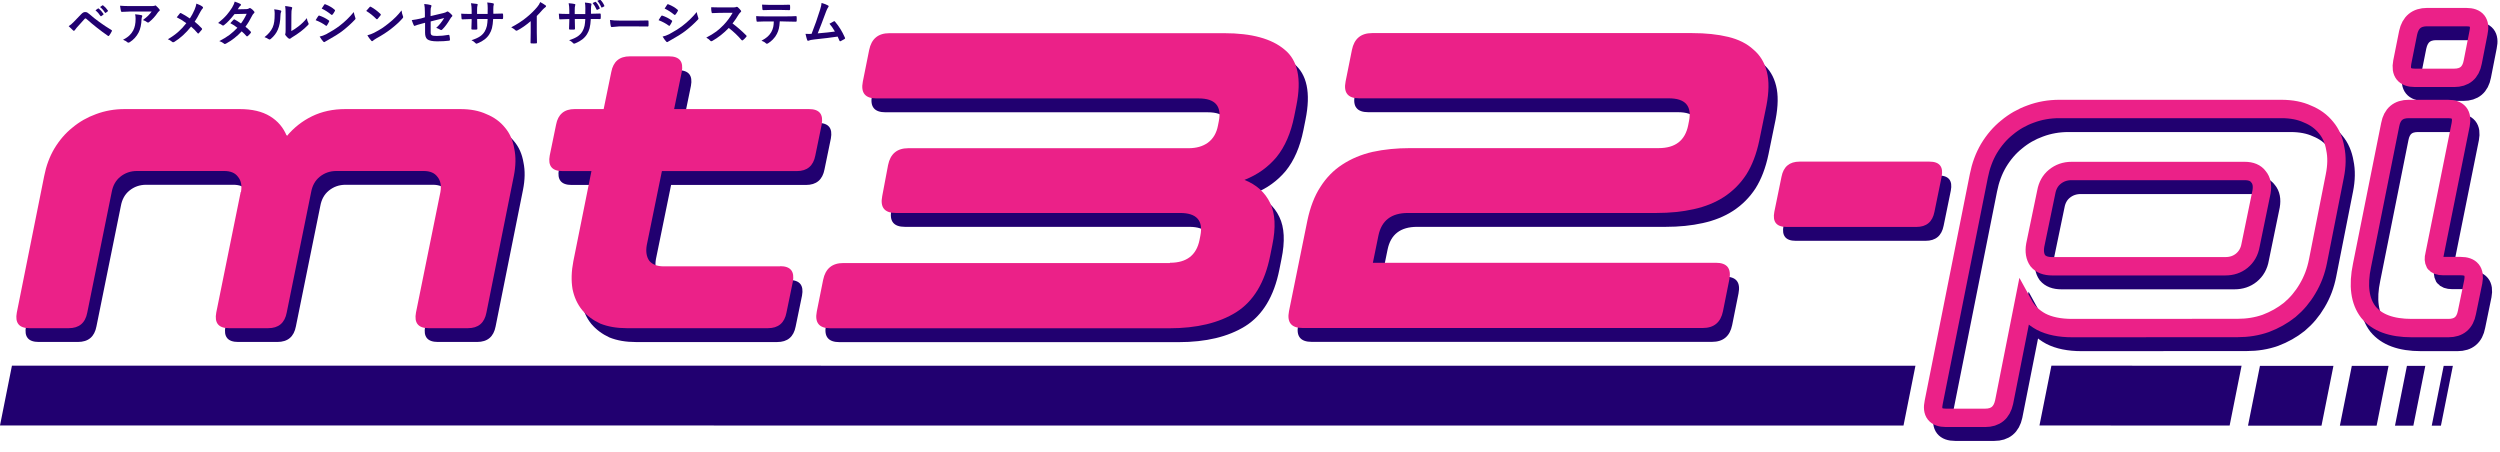
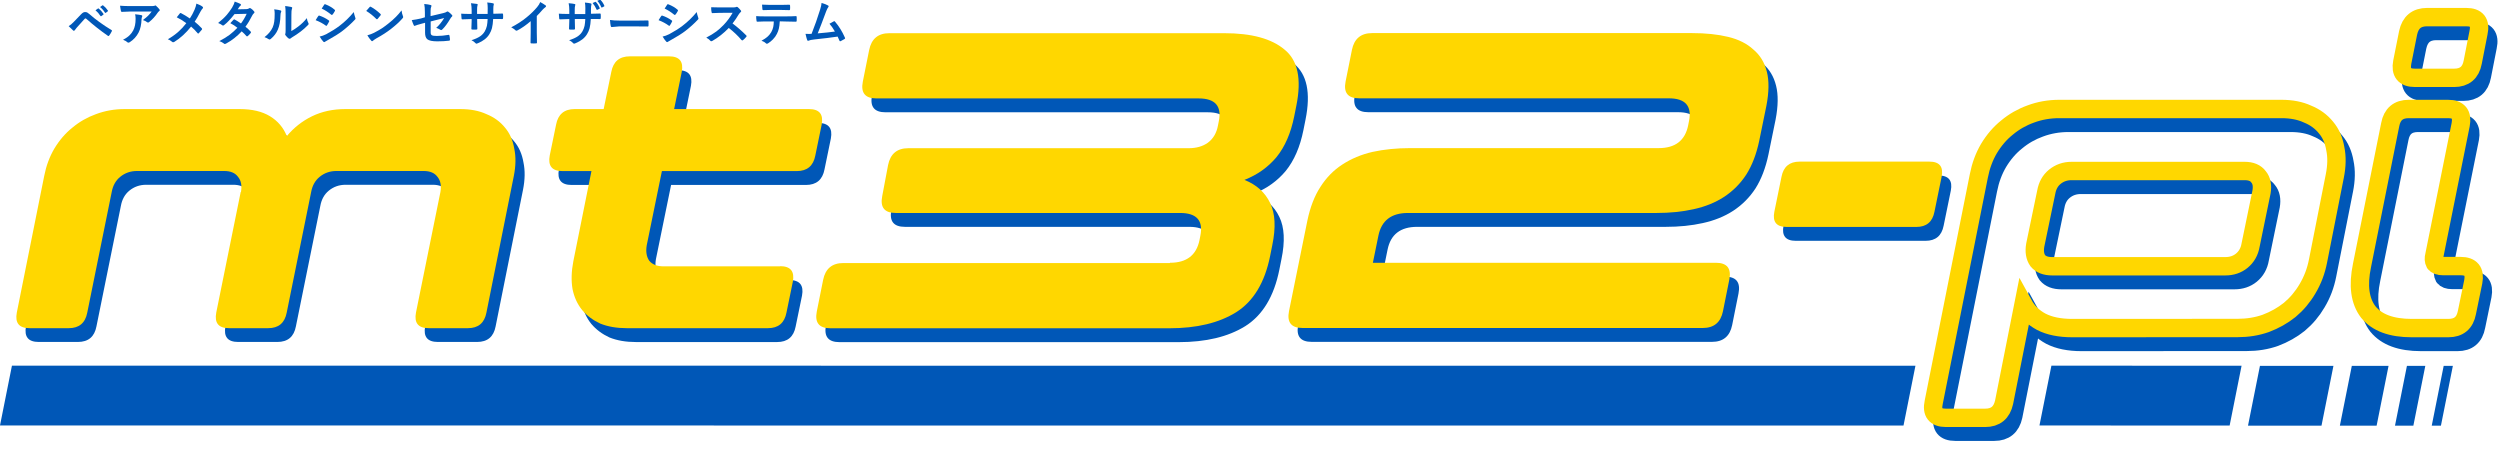
<svg xmlns="http://www.w3.org/2000/svg" width="136.06" height="24.567" version="1.1" viewBox="0 0 27.213 4.913">
  <style>
- .primaryFill { fill: #eb2188; }
- .secondaryFill { fill: #210070; }
- .primaryStroke { stroke: #eb2188; }
- .secondaryStroke { stroke: #210070; }
- @media (prefers-color-scheme: dark) {
-     .primaryFill { fill: #c8ff00; }
-     .secondaryFill { fill: #eb2188; }
-     .primaryStroke { stroke: #c8ff00; }
-     .secondaryStroke { stroke: #eb2188; }
- }</style>
+ .primaryFill { fill: #ffd700; }
+ .secondaryFill { fill: #0057b7 ; }
+ .primaryStroke { stroke: #ffd700; }
+ .secondaryStroke { stroke: #0057b7 ; }
+ </style>
  <path class="secondaryFill" d="m0.13 3.98 20.72 9.99e-4 -0.13 0.651-20.72-9.99e-4z" />
  <path class="secondaryFill" d="m22.33 3.98 2.07 1e-3 -0.13 0.651-2.07-1e-3z" />
  <path class="secondaryFill" d="m26.6 3.982h0.1l-0.13 0.651h-0.1z" />
  <path class="secondaryFill" d="m26.2 3.982h0.2l-0.13 0.651h-0.2z" />
  <path class="secondaryFill" d="m25.6 3.982h0.4l-0.13 0.651h-0.4z" />
  <g class="secondaryFill" aria-label="ベアメタルシンセサイザーシステム">
    <path d="m0.748 0.284q0.028-0.017 0.054-0.045 0.04-0.041 0.077-0.08 0.017-0.018 0.027-0.023 0.009-0.005 0.021-0.005 0.014 0 0.023 0.005 0.009 0.005 0.023 0.017 0.097 0.086 0.239 0.173 0.007 0.003 0.007 0.008 0 0.003-0.002 0.006-0.014 0.028-0.028 0.046-0.004 0.006-0.008 0.006-0.003 0-0.006-0.002-0.121-0.084-0.236-0.186-0.004-0.004-0.008-0.004-0.004 0-0.009 0.004-0.015 0.016-0.042 0.047-0.03 0.034-0.045 0.05-0.014 0.016-0.021 0.027-0.004 0.007-0.01 0.007-0.004 0-0.008-0.004-0.019-0.016-0.049-0.047zm0.291-0.172 0.028-0.02q0.002-0.001 0.003-0.001 0.002 0 0.005 0.002 0.027 0.021 0.051 0.057 0.002 0.002 0.002 0.004 0 0.002-0.003 0.005l-0.022 0.016q-0.002 0.002-0.004 0.002-0.003 0-0.005-0.003-0.025-0.038-0.054-0.062zm0.049-0.035 0.027-0.019q0.002-0.001 0.003-0.001 0.002 0 0.005 0.002 0.03 0.023 0.051 0.055 0.002 0.002 0.002 0.004 0 0.003-0.003 0.005l-0.021 0.016q-0.002 0.002-0.004 0.002-0.003 0-0.005-0.003-0.022-0.036-0.053-0.061z" />
    <path d="m1.307 0.062q0.051 0.004 0.108 0.004h0.229q0.029 0 0.037-0.003 0.009-0.004 0.01-0.004 0.006 0 0.012 0.008 0.015 0.013 0.032 0.034 0.004 0.005 0.004 0.01 0 0.006-0.008 0.011-0.007 0.005-0.014 0.015-0.04 0.06-0.094 0.103-0.005 0.005-0.011 0.005-0.007 0-0.013-0.005-0.017-0.014-0.044-0.022 0.037-0.027 0.057-0.047 0.021-0.021 0.039-0.046h-0.23q-0.032 0-0.094 0.004-0.008 5.2084e-4 -0.01-0.008-0.004-0.013-0.01-0.057zm0.032 0.371q0.046-0.024 0.072-0.05 0.023-0.022 0.039-0.052 0.026-0.049 0.026-0.126 0-0.027-0.005-0.05 0.048 0.005 0.069 0.01 0.009 0.002 0.009 0.01 0 0.004-0.003 0.009-0.004 0.008-0.005 0.022-0.003 0.091-0.032 0.147-0.034 0.066-0.097 0.106-0.008 0.005-0.015 0.005-0.006 0-0.011-0.005-0.018-0.016-0.048-0.027z" />
    <path d="m2.067 0.2q0.028-0.042 0.051-0.095 0.015-0.036 0.02-0.066 0.047 0.017 0.067 0.034 0.005 0.004 0.005 0.009 0 0.007-0.006 0.012-0.008 0.007-0.024 0.036-0.036 0.07-0.061 0.106 0.036 0.028 0.078 0.072 0.003 0.004 0.003 0.008 0 0.002-0.003 0.007-0.011 0.014-0.033 0.038-0.003 0.004-0.007 0.004-0.003 0-0.007-0.005-0.033-0.04-0.07-0.071-0.085 0.107-0.183 0.167-0.007 0.004-0.012 0.004-0.006 0-0.01-0.004-0.028-0.023-0.048-0.029 0.067-0.039 0.116-0.083 0.044-0.039 0.085-0.092-0.049-0.037-0.104-0.064 0.029-0.037 0.035-0.044 0.003-0.003 0.005-0.003 0.002 0 0.007 0.002 0.043 0.022 0.093 0.056z" />
    <path d="m2.671 0.29q0.035 0.028 0.058 0.054 0.003 0.003 0.003 0.008 0 0.004-0.003 0.007-0.016 0.02-0.033 0.034-0.004 0.003-0.007 0.003-0.003 0-0.006-0.003-0.022-0.026-0.052-0.052-0.076 0.082-0.17 0.133-0.009 0.005-0.013 0.005-0.005 0-0.01-0.005-0.021-0.017-0.051-0.027 0.067-0.034 0.113-0.069 0.042-0.032 0.084-0.076-0.034-0.028-0.077-0.05 0.032-0.035 0.035-0.038 0.004-0.004 0.007-0.004 0.001 0 0.005 0.002 0.023 0.011 0.069 0.043 0.035-0.046 0.062-0.105l-0.132 0.003q-0.064 0.082-0.114 0.12-0.007 0.005-0.011 0.005-0.005 0-0.009-0.004-0.019-0.014-0.045-0.024 0.057-0.045 0.095-0.089 0.029-0.034 0.057-0.078 0.023-0.039 0.029-0.066 0.048 0.017 0.062 0.026 0.006 0.003 0.006 0.009 0 0.006-0.007 0.011-0.006 0.004-0.011 0.011-0.006 0.011-0.017 0.027l0.094-0.002q0.017-5.2083e-4 0.029-0.008 0.005-0.004 0.009-0.004 0.004 0 0.01 0.004 0.017 0.01 0.036 0.033 0.004 0.004 0.004 0.01 0 0.005-0.006 0.01-0.01 0.009-0.016 0.02-0.039 0.078-0.078 0.129z" />
    <path d="m3.171 0.338q0.036-0.019 0.076-0.05 0.055-0.042 0.093-0.091 0.003 0.028 0.017 0.054 0.003 0.008 0.003 0.009 0 0.005-0.008 0.013-0.039 0.04-0.079 0.07-0.046 0.035-0.095 0.064-0.008 0.005-0.015 0.011-0.005 0.004-0.011 0.004-0.004 0-0.011-0.004-0.015-0.011-0.032-0.033-0.005-0.007-0.005-0.011 0-0.004 0.002-0.008 0.003-0.006 0.003-0.041v-0.167q0-0.068-0.005-0.093 0.051 0.007 0.067 0.011 0.01 0.002 0.01 0.009 0 0.005-0.004 0.014-0.005 0.01-0.005 0.059zm-0.186-0.237q0.052 0.006 0.068 0.012 0.009 0.002 0.009 0.01 0 0.003-0.002 0.007-0.007 0.013-0.007 0.036-0.002 0.096-0.029 0.157-0.023 0.055-0.076 0.1-0.009 0.007-0.014 0.007-0.004 0-0.01-0.004-0.019-0.013-0.045-0.022 0.062-0.047 0.089-0.106 0.013-0.031 0.017-0.062 0.005-0.032 0.005-0.089 0-0.025-0.005-0.045z" />
    <path d="m3.436 0.219q0.002-0.002 0.018-0.029 0.007-0.011 0.011-0.016 0.004-0.005 0.008-0.005 0.001 0 0.002 2.6041e-4 0.055 0.018 0.103 0.052 0.006 0.004 0.006 0.008 0 0.002-0.002 0.006-0.007 0.016-0.023 0.041-0.004 0.005-0.007 0.005-0.002 0-0.006-0.003-0.046-0.034-0.108-0.058zm0.065-0.125 0.028-0.043q0.004-0.006 0.008-0.006 0.002 0 0.006 0.002 0.061 0.024 0.1 0.059 0.004 0.003 0.004 0.007 0 0.003-0.002 0.007-0.015 0.028-0.027 0.04-0.002 0.003-0.005 0.003t-0.008-0.004q-0.05-0.041-0.103-0.066zm-0.022 0.304q0.034-0.007 0.072-0.026 0.086-0.046 0.146-0.092 0.083-0.063 0.154-0.149 0.004 0.025 0.016 0.06 0.003 0.006 0.003 0.01 0 0.006-0.006 0.012-0.061 0.065-0.136 0.123-0.062 0.047-0.159 0.1-0.028 0.015-0.031 0.018-0.004 0.004-0.009 0.004-0.006 0-0.011-0.007-0.015-0.015-0.039-0.054z" />
    <path d="m3.987 0.118q0.013-0.016 0.037-0.042 0.003-0.004 0.008-0.004 0.002 0 0.007 0.003 0.05 0.027 0.102 0.076 0.005 0.005 0.005 0.008t-0.003 0.007q-0.017 0.023-0.033 0.04-0.004 0.004-0.007 0.004-0.003 0-0.007-0.004-0.049-0.05-0.109-0.087zm0.012 0.266q0.043-0.012 0.072-0.027 0.052-0.027 0.086-0.049 0.03-0.02 0.068-0.05 0.054-0.043 0.085-0.075 0.03-0.03 0.061-0.07 0.004 0.035 0.015 0.062 0.003 0.006 0.003 0.01 0 0.006-0.009 0.016-0.047 0.054-0.123 0.113-0.066 0.052-0.161 0.104-0.028 0.017-0.036 0.025-0.005 0.005-0.01 0.005t-0.009-0.006q-0.025-0.028-0.043-0.059z" />
    <path d="m4.625 0.188v-0.051q0-0.059-0.007-0.094 0.045 0.004 0.069 0.011 0.01 0.002 0.01 0.01 0 0.004-0.003 0.009-0.007 0.013-0.007 0.047v0.055l0.139-0.033q0.026-0.006 0.038-0.015 0.004-0.003 0.007-0.003 0.004 0 0.008 0.003 0.02 0.013 0.04 0.035 0.005 0.005 0.005 0.01 0 0.005-0.007 0.011-0.006 0.004-0.016 0.021-0.045 0.076-0.085 0.115-0.008 0.008-0.014 0.008-0.005 0-0.01-0.004-0.026-0.015-0.044-0.02 0.046-0.04 0.087-0.107l-0.147 0.037v0.121q0 0.023 0.014 0.03 0.014 0.007 0.053 0.007 0.062 0 0.129-0.012 0.001-2.6042e-4 0.002-2.6042e-4 0.005 0 0.007 0.011 0.005 0.026 0.005 0.045 0 0.007-0.011 0.008-0.055 0.007-0.127 0.007-0.081 0-0.109-0.023-0.024-0.02-0.024-0.071v-0.108l-0.034 0.009q-0.057 0.015-0.075 0.023-0.005 0.002-0.006 0.002-0.005 0-0.009-0.009-0.008-0.016-0.021-0.054 0.052-0.007 0.1-0.018z" />
    <path d="m5.37 0.149h0.019q0.044 0 0.08-0.002 0.001 0 0.001 0 0.005 0 0.006 0.009 7.812e-4 0.01 7.812e-4 0.021 0 0.011-7.812e-4 0.021-7.813e-4 0.009-0.007 0.009-5.208e-4 0-0.002 0l-0.077-5.2084e-4h-0.022q-0.003 0.06-0.013 0.1-0.009 0.034-0.028 0.065-0.038 0.063-0.126 0.099-0.011 0.005-0.015 0.005-0.004 0-0.01-0.006-0.021-0.022-0.044-0.032 0.06-0.019 0.095-0.043 0.03-0.021 0.049-0.052 0.016-0.027 0.024-0.061 0.006-0.03 0.008-0.075h-0.114v0.019q0 0.06 0.002 0.088 5.209e-4 0.007-0.009 0.008-0.01 7.8125e-4 -0.023 7.8125e-4t-0.023-7.8125e-4q-0.01-7.8125e-4 -0.01-0.006 0-5.2083e-4 0-0.001 0.003-0.045 0.003-0.087v-0.02h-0.016q-0.046 0-0.088 0.003-0.005 0-0.006-0.01-0.002-0.008-0.004-0.052 0.037 0.003 0.098 0.003h0.016v-0.039q0-0.041-0.007-0.078 0.053 0.005 0.065 0.008 0.008 0.002 0.008 0.008 0 0.003-0.003 0.011-0.004 0.01-0.004 0.051v0.039h0.115l5.209e-4 -0.052q2.604e-4 -0.004 2.604e-4 -0.011 0-0.038-0.005-0.062 0.049 0.005 0.062 0.009 0.01 0.002 0.01 0.008 0 0.004-0.002 0.01-0.004 0.012-0.004 0.047z" />
    <path d="m5.843 0.174v0.177q0 0.047 0.002 0.111 0 0.001 0 0.002 0 0.008-0.008 0.008-0.013 7.8125e-4 -0.027 7.8125e-4 -0.014 0-0.027-7.8125e-4 -0.008 0-0.008-0.007 0-5.2084e-4 0-0.002 2.604e-4 -0.013 0.001-0.059 7.812e-4 -0.03 7.812e-4 -0.05v-0.124q-0.08 0.068-0.147 0.102-0.004 0.002-0.008 0.002-0.006 0-0.011-0.005-0.015-0.015-0.046-0.032 0.095-0.049 0.168-0.109 0.065-0.053 0.114-0.111 0.023-0.027 0.034-0.055 0.042 0.024 0.059 0.037 0.004 0.003 0.004 0.008 0 0.007-0.008 0.012-0.012 0.008-0.032 0.029-0.028 0.033-0.062 0.067z" />
    <path d="m6.433 0.149h0.019q0.043 0 0.08-0.002 0.001 0 0.001 0 0.005 0 0.006 0.009 7.812e-4 0.01 7.812e-4 0.021 0 0.011-7.812e-4 0.021-7.813e-4 0.009-0.007 0.009h-0.002l-0.077-5.2084e-4h-0.022q-0.003 0.06-0.013 0.1-0.009 0.034-0.028 0.065-0.038 0.063-0.126 0.099-0.011 0.005-0.015 0.005-0.004 0-0.01-0.006-0.021-0.022-0.044-0.032 0.06-0.019 0.095-0.043 0.03-0.021 0.049-0.052 0.016-0.027 0.024-0.061 0.006-0.03 0.008-0.075h-0.114v0.019q0 0.06 0.002 0.088 5.208e-4 0.007-0.009 0.008-0.01 7.8125e-4 -0.023 7.8125e-4t-0.023-7.8125e-4q-0.01-7.8125e-4 -0.01-0.006 0-5.2083e-4 0-0.001 0.003-0.045 0.003-0.087v-0.02h-0.016q-0.046 0-0.088 0.003-0.005 0-0.006-0.01-0.002-0.008-0.004-0.052 0.037 0.003 0.098 0.003h0.016v-0.039q0-0.041-0.007-0.078 0.053 0.005 0.065 0.009 0.008 0.001 0.008 0.008 0 0.003-0.003 0.011-0.004 0.01-0.004 0.051v0.039h0.115l5.208e-4 -0.052q2.605e-4 -0.004 2.605e-4 -0.011 0-0.038-0.005-0.062 0.049 0.005 0.062 0.009 0.01 0.002 0.01 0.009 0 0.004-0.002 0.01-0.004 0.012-0.004 0.047zm0.017-0.116 0.029-0.013q0.002-7.8125e-4 0.003-7.8125e-4 0.002 0 0.005 0.003 0.024 0.025 0.041 0.065 7.813e-4 0.002 7.813e-4 0.003 0 0.003-0.004 0.005l-0.022 0.011q-0.002 0.001-0.004 0.001-0.003 0-0.005-0.004-0.018-0.041-0.043-0.07zm0.051-0.024 0.028-0.012q0.002-0.001 0.003-0.001 0.002 0 0.005 0.003 0.027 0.028 0.041 0.062 0.001 0.002 0.001 0.004 0 0.003-0.004 0.005l-0.021 0.011q-0.002 0.001-0.004 0.001-0.003 0-0.005-0.004-0.016-0.039-0.043-0.069z" />
    <path d="m6.639 0.217q0.042 0.007 0.115 0.007h0.172q0.025 0 0.065-7.8125e-4 0.051-7.8125e-4 0.058-0.001 0.001 0 0.003 0 0.007 0 0.007 0.008 7.813e-4 0.012 7.813e-4 0.025 0 0.013-7.813e-4 0.025 0 0.008-0.008 0.008h-0.002q-0.08-0.001-0.119-0.001h-0.192l-0.078 0.007q-0.01 0-0.012-0.011-0.005-0.021-0.008-0.065z" />
    <path d="m7.169 0.219q0.002-0.002 0.018-0.029 0.007-0.011 0.011-0.016 0.004-0.005 0.008-0.005 0.001 0 0.002 2.6041e-4 0.055 0.018 0.103 0.052 0.006 0.004 0.006 0.008 0 0.002-0.002 0.006-0.007 0.016-0.023 0.041-0.004 0.005-0.007 0.005-0.002 0-0.006-0.003-0.046-0.034-0.108-0.058zm0.065-0.125 0.028-0.043q0.004-0.006 0.008-0.006 0.002 0 0.006 0.002 0.061 0.024 0.1 0.059 0.004 0.003 0.004 0.007 0 0.003-0.002 0.007-0.015 0.028-0.027 0.04-0.002 0.003-0.005 0.003t-0.008-0.004q-0.05-0.041-0.103-0.066zm-0.022 0.304q0.034-0.007 0.072-0.026 0.086-0.046 0.146-0.092 0.083-0.063 0.154-0.149 0.004 0.025 0.016 0.06 0.003 0.006 0.003 0.01 0 0.006-0.006 0.012-0.061 0.065-0.136 0.123-0.062 0.047-0.159 0.1-0.028 0.015-0.031 0.018-0.004 0.004-0.009 0.004-0.006 0-0.011-0.007-0.015-0.015-0.039-0.054z" />
    <path d="m7.975 0.256q0.074 0.055 0.148 0.129 0.004 0.004 0.004 0.008t-0.004 0.008q-0.017 0.021-0.036 0.036-0.003 0.003-0.007 0.003-0.003 0-0.008-0.004-0.06-0.071-0.139-0.132-0.084 0.087-0.179 0.141-0.01 0.004-0.012 0.004-0.005 0-0.009-0.005-0.015-0.018-0.045-0.035 0.064-0.033 0.11-0.067 0.037-0.028 0.077-0.069 0.057-0.059 0.1-0.134l-0.138 5.2084e-4q-0.041 0-0.084 0.003-0.005 5.2084e-4 -0.007-0.009-0.005-0.02-0.005-0.055 0.029 0.002 0.09 0.002h0.147q0.028 0 0.037-0.005 0.003-0.002 0.006-0.002 0.003 0 0.009 0.004 0.017 0.014 0.035 0.037 0.003 0.004 0.003 0.007 0 0.005-0.007 0.011-0.011 0.01-0.02 0.024-0.03 0.051-0.068 0.1z" />
    <path d="m8.488 0.232q-0.003 0.049-0.01 0.079-0.007 0.029-0.021 0.057-0.016 0.033-0.045 0.062-0.024 0.024-0.048 0.039-0.01 0.007-0.016 0.007-0.006 0-0.011-0.005-0.017-0.017-0.048-0.028 0.043-0.023 0.068-0.046 0.023-0.021 0.039-0.049 0.015-0.027 0.021-0.055 0.005-0.023 0.006-0.06h-0.101q-0.026 0-0.08 0.003-0.006 7.8125e-4 -0.007-0.01-0.004-0.024-0.004-0.051 0.03 0.003 0.091 0.003h0.24q0.057 0 0.104-0.003 0.006 0 0.006 0.011 5.208e-4 0.005 5.208e-4 0.021 0 0.015-5.208e-4 0.02 0 0.009-0.008 0.009-0.057-0.002-0.101-0.002zm-0.194-0.182q0.047 0.003 0.089 0.003h0.12q0.055 0 0.09-0.002 0.007 0 0.007 0.01 7.813e-4 0.01 7.813e-4 0.019 0 0.01-7.813e-4 0.02 0 0.01-0.007 0.01-0.043-0.002-0.089-0.002h-0.12q-0.015 0-0.076 0.002-0.008 0-0.009-0.009-7.813e-4 -0.007-0.002-0.025-0.001-0.018-0.002-0.026z" />
    <path d="m8.941 0.031q0.053 0.016 0.072 0.028 0.007 0.004 0.007 0.009 0 0.004-0.005 0.011-0.01 0.013-0.022 0.044-0.062 0.168-0.092 0.24 0.12-0.01 0.187-0.02-0.027-0.048-0.059-0.085l0.047-0.026q0.003-0.002 0.005-0.002 0.004 0 0.008 0.005 0.064 0.074 0.108 0.174 0.002 0.004 0.002 0.007 0 0.005-0.007 0.009-0.017 0.011-0.04 0.022-0.003 0.002-0.007 0.002-0.005 0-0.008-0.008-0.014-0.033-0.019-0.043-0.098 0.015-0.253 0.031-0.047 0.005-0.062 0.013-0.004 0.002-0.007 0.002-0.006 0-0.009-0.007-0.006-0.013-0.019-0.069 0.015 0.001 0.033 0.001 0.009 0 0.033-5.2083e-4 0.053-0.134 0.093-0.264 0.014-0.045 0.016-0.073z" />
  </g>
  <path class="secondaryFill" d="m24.6 3.982h0.8l-0.13 0.651h-0.8z" />
  <g class="secondaryFill" aria-label="mt32-pi">
    <g>
      <path d="m2.723 2.24q0.018-0.105-0.032-0.165-0.046-0.064-0.151-0.064h-0.949q-0.105 0-0.183 0.064-0.073 0.06-0.092 0.165l-0.266 1.312q-0.032 0.17-0.202 0.17h-0.427q-0.17 0-0.138-0.17l0.298-1.486q0.032-0.165 0.11-0.298 0.083-0.138 0.197-0.229 0.115-0.096 0.257-0.147 0.147-0.055 0.312-0.055h1.252q0.202 0 0.33 0.078t0.183 0.216q0.115-0.138 0.275-0.216 0.161-0.078 0.362-0.078h1.252q0.165 0 0.284 0.055 0.124 0.05 0.202 0.147 0.078 0.092 0.101 0.229 0.028 0.133-0.005 0.298l-0.298 1.486q-0.032 0.17-0.202 0.17h-0.427q-0.17 0-0.138-0.17l0.266-1.312q0.018-0.105-0.032-0.165-0.046-0.064-0.151-0.064h-0.949q-0.105 0-0.183 0.064-0.073 0.06-0.092 0.165l-0.266 1.312q-0.032 0.17-0.202 0.17h-0.427q-0.17 0-0.138-0.17l0.266-1.312z" />
      <path d="m8.592 3.048q0.17 0 0.138 0.17l-0.069 0.335q-0.032 0.17-0.202 0.17h-1.536q-0.165 0-0.289-0.05-0.119-0.055-0.197-0.147-0.078-0.096-0.105-0.229-0.023-0.138 0.009-0.303l0.197-0.981h-0.316q-0.17 0-0.138-0.17l0.069-0.335q0.032-0.17 0.202-0.17h0.316l0.083-0.404q0.032-0.17 0.202-0.17h0.427q0.17 0 0.138 0.17l-0.083 0.404h1.468q0.17 0 0.138 0.17l-0.069 0.335q-0.032 0.17-0.202 0.17h-1.468l-0.165 0.807q-0.018 0.105 0.028 0.17 0.05 0.06 0.156 0.06h1.27z" />
      <path d="m12.836 3.011q0.271 0 0.321-0.248l0.009-0.046q0.05-0.248-0.22-0.248h-3.096q-0.183 0-0.147-0.183l0.064-0.339q0.037-0.183 0.22-0.183h3.05q0.128 0 0.211-0.06 0.087-0.064 0.11-0.188l0.009-0.046q0.05-0.248-0.22-0.248h-3.508q-0.183 0-0.147-0.183l0.069-0.344q0.037-0.183 0.22-0.183h3.646q0.445 0 0.656 0.179 0.216 0.174 0.128 0.61l-0.023 0.115q-0.055 0.275-0.193 0.445-0.138 0.165-0.349 0.248 0.197 0.078 0.28 0.252 0.083 0.17 0.023 0.459l-0.023 0.115q-0.087 0.436-0.371 0.615-0.28 0.174-0.725 0.174h-3.692q-0.183 0-0.147-0.183l0.069-0.344q0.037-0.183 0.22-0.183h3.554z" />
      <path d="m14.331 2.552q0.046-0.22 0.142-0.367 0.096-0.151 0.238-0.243 0.147-0.096 0.33-0.138 0.188-0.041 0.408-0.041h2.706q0.271 0 0.321-0.248l0.009-0.046q0.05-0.248-0.22-0.248h-3.371q-0.183 0-0.147-0.183l0.069-0.344q0.037-0.183 0.22-0.183h3.485q0.22 0 0.39 0.041 0.17 0.041 0.275 0.138 0.11 0.092 0.147 0.243 0.037 0.147-0.005 0.367l-0.078 0.381q-0.046 0.22-0.142 0.371-0.096 0.147-0.243 0.243-0.142 0.092-0.33 0.133-0.183 0.041-0.404 0.041h-2.706q-0.271 0-0.321 0.248l-0.06 0.294h3.733q0.183 0 0.147 0.183l-0.069 0.344q-0.037 0.183-0.22 0.183h-4.357q-0.183 0-0.147-0.183z" />
      <path d="m19.492 2.075q0.032-0.165 0.197-0.165h1.413q0.165 0 0.133 0.165l-0.078 0.381q-0.032 0.165-0.197 0.165h-1.413q-0.165 0-0.133-0.165z" />
    </g>
    <path d="m22.658 3.722q-0.206 0-0.339-0.069-0.128-0.069-0.193-0.188l-0.211 1.064q-0.037 0.17-0.206 0.17h-0.427q-0.17 0-0.133-0.17l0.491-2.463q0.032-0.165 0.11-0.298 0.083-0.138 0.197-0.229 0.115-0.096 0.257-0.147 0.147-0.055 0.312-0.055h2.417q0.165 0 0.284 0.055 0.124 0.05 0.202 0.147 0.078 0.092 0.101 0.229 0.028 0.133-0.005 0.298l-0.183 0.926q-0.032 0.165-0.115 0.303-0.078 0.133-0.193 0.229-0.115 0.092-0.261 0.147-0.142 0.05-0.307 0.05zm-0.404-0.903q-0.018 0.105 0.028 0.17 0.05 0.06 0.156 0.06h1.885q0.105 0 0.179-0.06 0.078-0.064 0.096-0.17l0.119-0.578q0.018-0.105-0.032-0.165-0.046-0.064-0.151-0.064h-1.885q-0.105 0-0.183 0.064-0.073 0.06-0.092 0.165z" fill="none" class="secondaryStroke" stroke-width=".2" />
    <path d="m26.599 2.928q-0.014 0.05 0.005 0.087 0.023 0.032 0.087 0.032h0.193q0.17 0 0.138 0.17l-0.069 0.335q-0.032 0.17-0.202 0.17h-0.399q-0.33 0-0.472-0.174-0.138-0.179-0.069-0.509l0.307-1.532q0.032-0.17 0.202-0.17h0.427q0.17 0 0.138 0.17zm0.417-2.1q-0.032 0.17-0.202 0.17h-0.427q-0.17 0-0.138-0.17l0.064-0.321q0.037-0.17 0.206-0.17h0.427q0.17 0 0.133 0.17z" fill="none" class="secondaryStroke" stroke-width=".2" />
  </g>
  <g>
    <g class="primaryFill" aria-label="mt32-pi">
      <g>
        <path d="m2.623 2.09q0.018-0.105-0.032-0.165-0.046-0.064-0.151-0.064h-0.949q-0.105 0-0.183 0.064-0.073 0.06-0.092 0.165l-0.266 1.312q-0.032 0.17-0.202 0.17h-0.427q-0.17 0-0.138-0.17l0.298-1.486q0.032-0.165 0.11-0.298 0.083-0.138 0.197-0.229 0.115-0.096 0.257-0.147 0.147-0.055 0.312-0.055h1.252q0.202 0 0.33 0.078t0.183 0.216q0.115-0.138 0.275-0.216 0.161-0.078 0.362-0.078h1.252q0.165 0 0.284 0.055 0.124 0.05 0.202 0.147 0.078 0.092 0.101 0.229 0.028 0.133-0.005 0.298l-0.298 1.486q-0.032 0.17-0.202 0.17h-0.427q-0.17 0-0.138-0.17l0.266-1.312q0.018-0.105-0.032-0.165-0.046-0.064-0.151-0.064h-0.949q-0.105 0-0.183 0.064-0.073 0.06-0.092 0.165l-0.266 1.312q-0.032 0.17-0.202 0.17h-0.427q-0.17 0-0.138-0.17l0.266-1.312z" />
        <path d="m8.492 2.897q0.17 0 0.138 0.17l-0.069 0.335q-0.032 0.17-0.202 0.17h-1.536q-0.165 0-0.289-0.05-0.119-0.055-0.197-0.147-0.078-0.096-0.105-0.229-0.023-0.138 0.009-0.303l0.197-0.981h-0.316q-0.17 0-0.138-0.17l0.069-0.335q0.032-0.17 0.202-0.17h0.316l0.083-0.404q0.032-0.17 0.202-0.17h0.427q0.17 0 0.138 0.17l-0.083 0.404h1.468q0.17 0 0.138 0.17l-0.069 0.335q-0.032 0.17-0.202 0.17h-1.468l-0.165 0.807q-0.018 0.105 0.028 0.17 0.05 0.06 0.156 0.06h1.27z" />
        <path d="m12.736 2.86q0.271 0 0.321-0.248l0.009-0.046q0.05-0.248-0.22-0.248h-3.096q-0.183 0-0.147-0.183l0.064-0.339q0.037-0.183 0.22-0.183h3.05q0.128 0 0.211-0.06 0.087-0.064 0.11-0.188l0.009-0.046q0.05-0.248-0.22-0.248h-3.508q-0.183 0-0.147-0.183l0.069-0.344q0.037-0.183 0.22-0.183h3.646q0.445 0 0.656 0.179 0.216 0.174 0.128 0.61l-0.023 0.115q-0.055 0.275-0.193 0.445-0.138 0.165-0.349 0.248 0.197 0.078 0.28 0.252 0.083 0.17 0.023 0.459l-0.023 0.115q-0.087 0.436-0.371 0.615-0.28 0.174-0.725 0.174h-3.692q-0.183 0-0.147-0.183l0.069-0.344q0.037-0.183 0.22-0.183h3.554z" />
        <path d="m14.231 2.401q0.046-0.22 0.142-0.367 0.096-0.151 0.238-0.243 0.147-0.096 0.33-0.138 0.188-0.041 0.408-0.041h2.706q0.271 0 0.321-0.248l0.009-0.046q0.05-0.248-0.22-0.248h-3.371q-0.183 0-0.147-0.183l0.069-0.344q0.037-0.183 0.22-0.183h3.485q0.22 0 0.39 0.041t0.275 0.138q0.11 0.092 0.147 0.243 0.037 0.147-0.005 0.367l-0.078 0.381q-0.046 0.22-0.142 0.371-0.096 0.147-0.243 0.243-0.142 0.092-0.33 0.133-0.183 0.041-0.404 0.041h-2.706q-0.271 0-0.321 0.248l-0.06 0.294h3.733q0.183 0 0.147 0.183l-0.069 0.344q-0.037 0.183-0.22 0.183h-4.357q-0.183 0-0.147-0.183z" />
        <path d="m19.392 1.924q0.032-0.165 0.197-0.165h1.413q0.165 0 0.133 0.165l-0.078 0.381q-0.032 0.165-0.197 0.165h-1.413q-0.165 0-0.133-0.165z" />
      </g>
      <path d="m22.558 3.571q-0.206 0-0.339-0.069-0.128-0.069-0.193-0.188l-0.211 1.064q-0.037 0.17-0.206 0.17h-0.427q-0.17 0-0.133-0.17l0.491-2.463q0.032-0.165 0.11-0.298 0.083-0.138 0.197-0.229 0.115-0.096 0.257-0.147 0.147-0.055 0.312-0.055h2.417q0.165 0 0.284 0.055 0.124 0.05 0.202 0.147 0.078 0.092 0.101 0.229 0.028 0.133-0.005 0.298l-0.183 0.926q-0.032 0.165-0.115 0.303-0.078 0.133-0.193 0.229-0.115 0.092-0.261 0.147-0.142 0.05-0.307 0.05zm-0.404-0.903q-0.018 0.105 0.028 0.17 0.05 0.06 0.156 0.06h1.885q0.105 0 0.179-0.06 0.078-0.064 0.096-0.17l0.119-0.578q0.018-0.105-0.032-0.165-0.046-0.064-0.151-0.064h-1.885q-0.105 0-0.183 0.064-0.073 0.06-0.092 0.165z" fill="none" class="primaryStroke" stroke-width=".2" />
      <path d="m26.499 2.777q-0.014 0.05 0.005 0.087 0.023 0.032 0.087 0.032h0.193q0.17 0 0.138 0.17l-0.069 0.335q-0.032 0.17-0.202 0.17h-0.399q-0.33 0-0.472-0.174-0.138-0.179-0.069-0.509l0.307-1.532q0.032-0.17 0.202-0.17h0.427q0.17 0 0.138 0.17zm0.417-2.1q-0.032 0.17-0.202 0.17h-0.427q-0.17 0-0.138-0.17l0.064-0.321q0.037-0.17 0.206-0.17h0.427q0.17 0 0.133 0.17z" fill="none" class="primaryStroke" stroke-width=".2" />
    </g>
  </g>
</svg>
